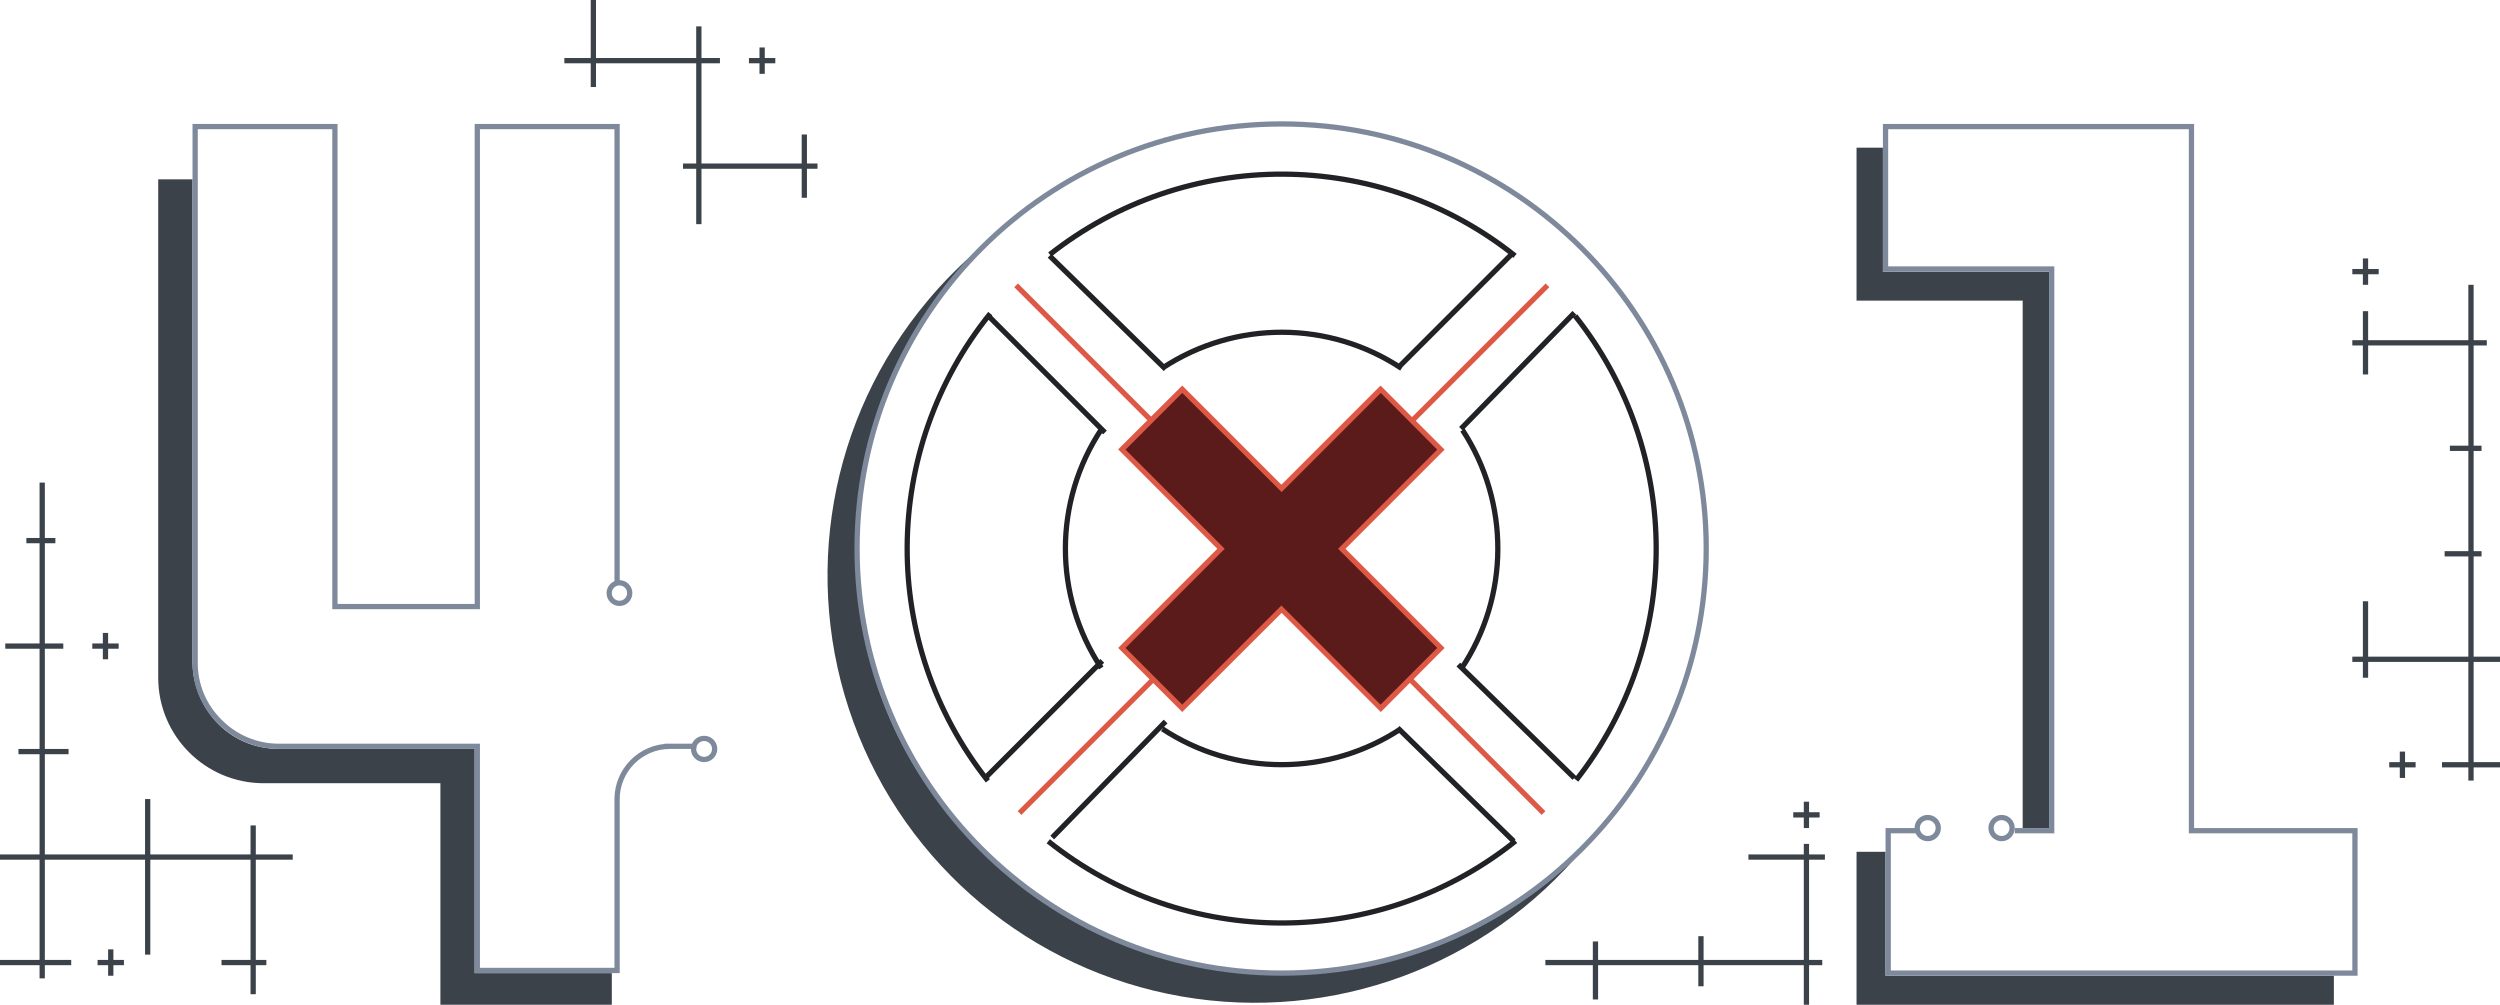
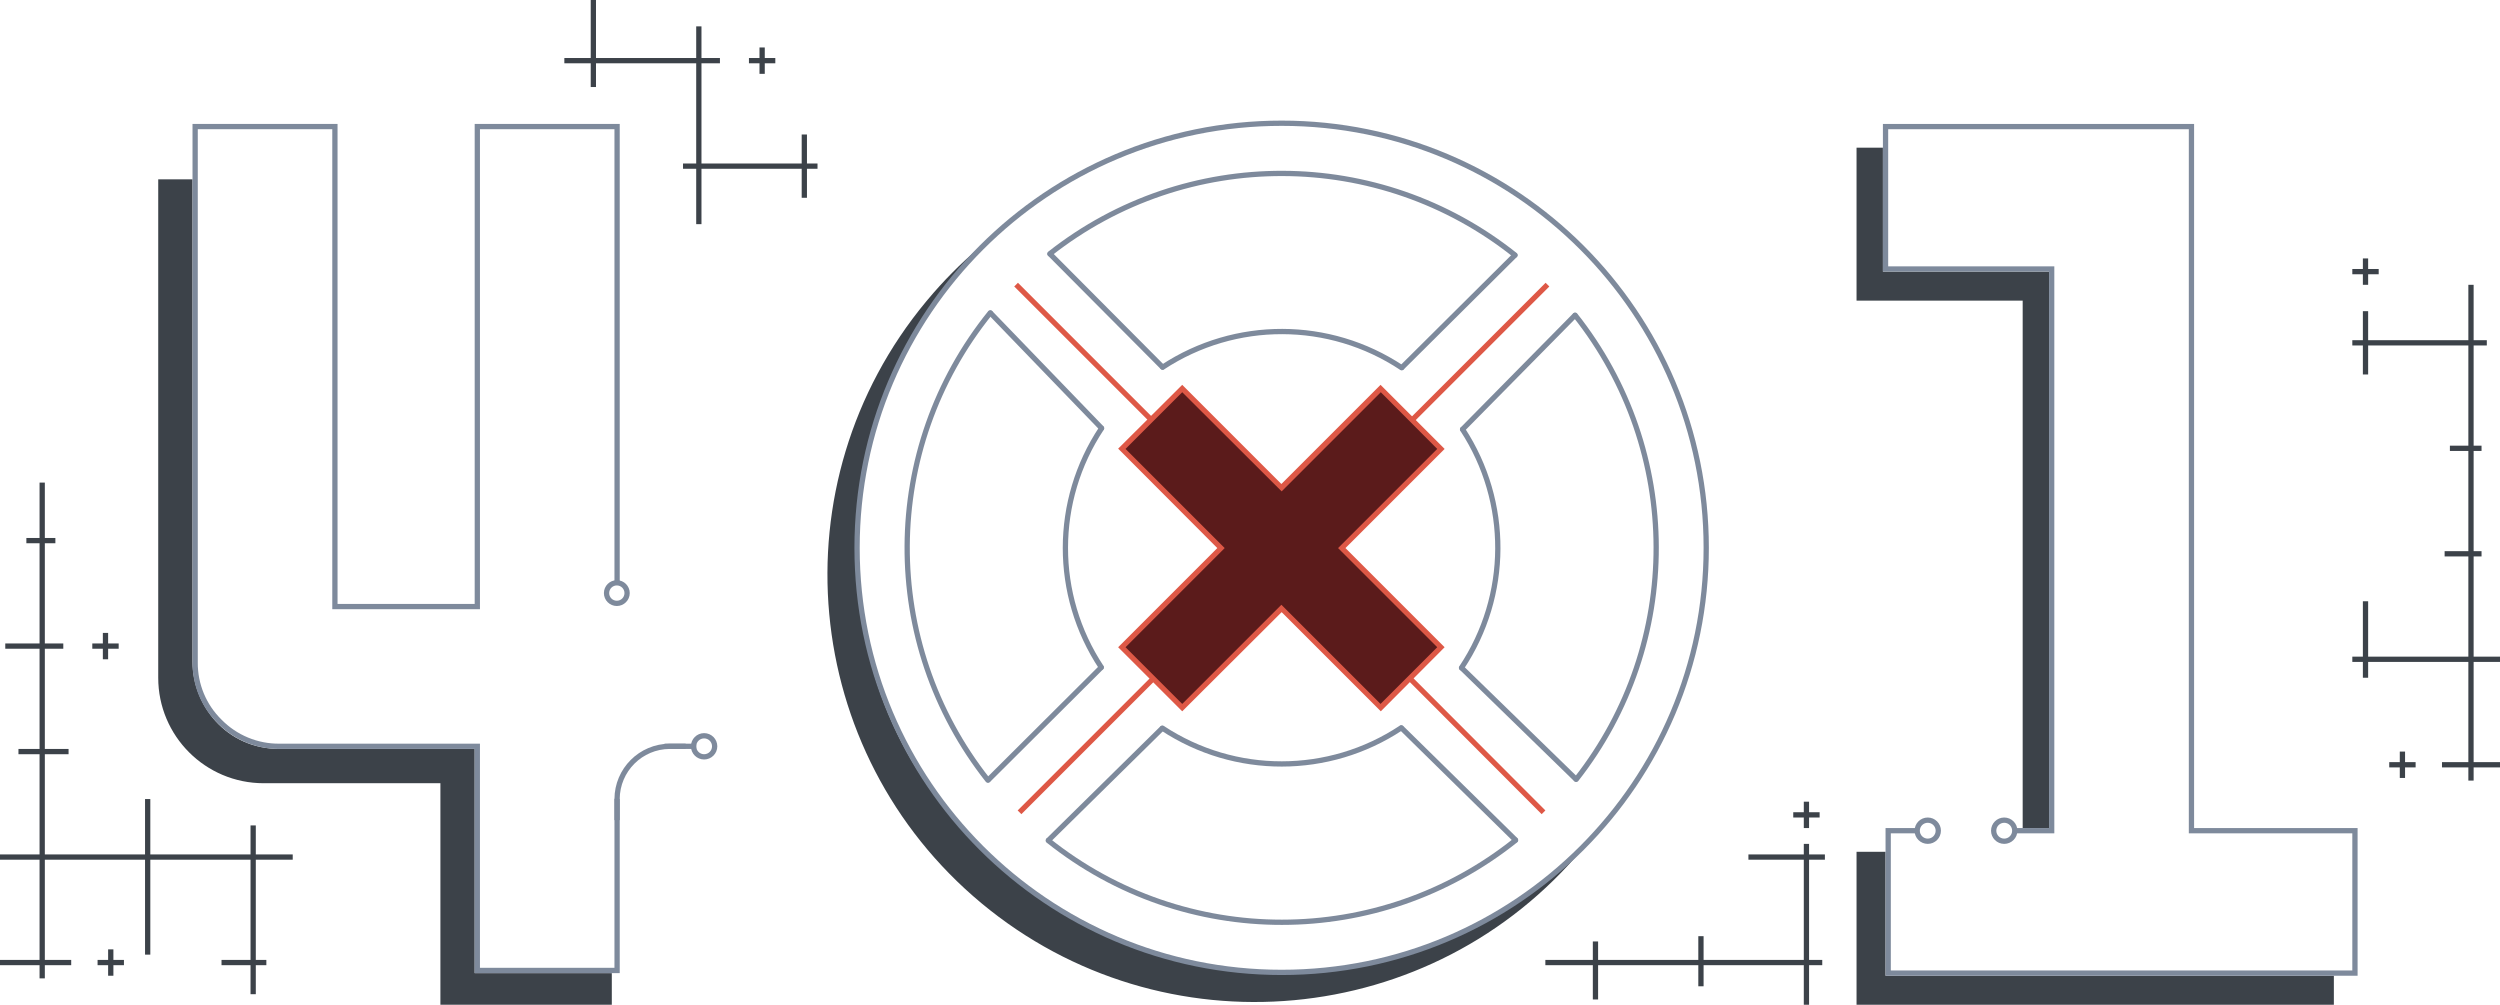
- <svg xmlns="http://www.w3.org/2000/svg" viewBox="0 0 948 381">
-   <path d="M132 297h-32a39.989 39.989 0 01-40-40V68h13v183c0 16.3 12.7 33 33 33h74v85h52v12h-65v-84z" fill="#3c4249" />
-   <path d="M234 220.5V48h-53v182h-54V48H74v203.2a30.98 30.98 0 009.3 22.4A31.354 31.354 0 00106 283h75v85h53v-65.1m0 8.1v-8a20.059 20.059 0 0120-20h6m-8 0h12" fill="none" stroke="#7e8a9c" stroke-width="2" />
-   <g transform="translate(262 279)" fill="none">
-     <circle data-name="Эллипс 1" cx="5" cy="5" r="5" />
-     <circle data-name="Эллипс 2" cx="4" cy="4" r="4" transform="translate(1 1)" stroke="#7e8a9c" stroke-width="2" />
+ <svg xmlns="http://www.w3.org/2000/svg" width="948" height="381" viewBox="0 0 948 381">
+   <g id="_401" transform="translate(-430 -224)">
+     <g id="_4">
+       <path id="Прямоугольник_скругл._углы_623" d="M562,521H530a39.989,39.989,0,0,1-40-40V292h13V475c0,16.3,12.7,33,33,33h74v85h52v12H597V521Z" fill="#3c4249" />
+       <path id="_4-2" d="M664,444.5V272H611V454H557V272H504V475.2a30.981,30.981,0,0,0,9.3,22.4A31.354,31.354,0,0,0,536,507h75v85h53V526.9" fill="none" stroke="#7e8a9c" stroke-width="2" />
+       <path id="Прямоугольник_скругл._углы_623-2" d="M664,535v-8a20.059,20.059,0,0,1,20-20h6" fill="none" stroke="#7e8a9c" stroke-width="2" />
+       <line id="Фигура_619_копия" x2="12" transform="translate(682 507)" fill="none" stroke="#7e8a9c" stroke-width="2" />
+       <g id="Эллипс_621" transform="translate(692 503)">
+         <circle id="Эллипс_1" data-name="Эллипс 1" cx="5" cy="5" r="5" fill="none" />
+         <circle id="Эллипс_2" data-name="Эллипс 2" cx="4" cy="4" r="4" transform="translate(1)" fill="none" stroke="#7e8a9c" stroke-width="2" />
+       </g>
+       <g id="Эллипс_621_копия" transform="translate(660 444)">
+         <circle id="Эллипс_3" data-name="Эллипс 3" cx="4.9" cy="4.9" r="4.9" transform="translate(0 0)" fill="none" />
+         <circle id="Эллипс_4" data-name="Эллипс 4" cx="3.9" cy="3.9" r="3.9" transform="translate(0 1)" fill="none" stroke="#7e8a9c" stroke-width="2" />
+       </g>
+     </g>
+     <g id="_1">
+       <path id="Фигура_722" d="M1134,605V547h11v47h170v11Zm63-67V338h-63V280h10v47h63V538Z" fill="#3c4249" />
+       <path id="_1_копия_2" d="M1157,539h-11v54h177V539h-62V272H1145v54h63V539h-14" fill="none" stroke="#7e8a9c" stroke-width="2" />
+       <g id="Эллипс_718" transform="translate(1156 533)">
+         <circle id="Эллипс_5" data-name="Эллипс 5" cx="5" cy="5" r="5" fill="none" />
+         <circle id="Эллипс_6" data-name="Эллипс 6" cx="4" cy="4" r="4" transform="translate(1 2)" fill="none" stroke="#7e8a9c" stroke-width="2" />
+       </g>
+       <g id="Эллипс_718_копия" transform="translate(1184 533)">
+         <circle id="Эллипс_7" data-name="Эллипс 7" cx="5" cy="5" r="5" fill="none" />
+         <circle id="Эллипс_8" data-name="Эллипс 8" cx="4" cy="4" r="4" transform="translate(2 2)" fill="none" stroke="#7e8a9c" stroke-width="2" />
+       </g>
+     </g>
+     <g id="шьфп_копия_7">
+       <path id="Прямоугольник_1_копия_15" d="M1114,605V590h-38v8h-2v-8h-38v13h-2V590h-18v-2h18v-7h2v7h38v-9h2v9h38V550h-21v-2h21v-4h2v4h6v2h-6v38h5v2h-5v15Zm0-67v-4h-4v-2h4v-4h2v4h4v2h-4v4Z" fill="#3c4249" />
+       <path id="Прямоугольник_1_копия_17" d="M1366,520v-5h-10v-2h10V475h-38v6h-2v-6h-4v-2h4V452h2v21h38V435h-9v-2h9V395h-7v-2h7V355h-38v11h-2V355h-4v-2h4V342h2v11h38V332h2v21h5v2h-5v38h3v2h-3v38h3v2h-3v38h10v2h-10v38h10v2h-10v5Zm-26-1v-4h-4v-2h4v-4h2v4h4v2h-4v4Zm-14-187v-4h-4v-2h4v-4h2v4h4v2h-4v4Z" fill="#3c4249" />
+       <path id="Прямоугольник_1_копия_16" d="M525,601V590H514v-2h11V550H487v36h-2V550H447v38h10v2H447v5h-2v-5H430v-2h15V550H430v-2h15V510h-8v-2h8V470H432v-2h13V430h-5v-2h5V407h2v21h4v2h-4v38h7v2h-7v38h9v2h-9v38h38V527h2v21h38V537h2v11h14v2H527v38h4v2h-4v11Zm-54-7v-4h-4v-2h4v-4h2v4h4v2h-4v4Zm-2-120v-4h-4v-2h4v-4h2v4h4v2h-4v4Z" fill="#3c4249" />
+       <path id="Прямоугольник_1_копия_22" d="M694,309V288h-5v-2h5V248H656v9h-2v-9H644v-2h10V224h2v22h38V234h2v12h7v2h-7v38h38V275h2v11h4v2h-4v11h-2V288H696v21Zm24-57v-4h-4v-2h4v-4h2v4h4v2h-4v4Z" fill="#3c4249" />
+     </g>
+     <g id="Группа_89_копия_2" transform="translate(0 -0.271)">
+       <path id="Эллипс_634" d="M755,434c0,103.8,91.1,159,161,159,30.3,0,83.7-13.3,114.4-47.2-57.2,68.8-159.3,78.2-228.2,21-68.8-57.2-78.2-159.3-21-228.2.2-.2.3-.4.5-.6a164.931,164.931,0,0,1,19.5-19.7C794,326.2,755,364.4,755,434Z" fill="#3c4249" />
+       <g id="Эллипс_634_копия_3" transform="translate(754 270)">
+         <circle id="Эллипс_67" cx="162" cy="162" r="162" fill="none" />
+         <circle id="Эллипс_68" cx="161" cy="161" r="161" transform="translate(1 1)" fill="none" stroke="#7e8a9c" stroke-width="2" />
+       </g>
+       <g id="Группа_88">
+         <path id="Фигура_639" d="M1016.8,332.2l-51.2,51.2m-98.3,98.2-50.7,50.7" fill="none" stroke="#de5846" stroke-width="2" />
+         <path id="Фигура_639_копия" d="M1015.3,532.3,965,481.9m-98.2-98.2-51.5-51.5" fill="none" stroke="#de5846" stroke-width="2" />
+         <g id="Фигура_643">
+           <path id="Контур_13" d="M953.6,492.6l-36.9-36.9-.7-.7-.7.7-36.9,36.9-22.9-22.9,36.9-36.9.7-.7-.7-.7-36.9-36.9,22.9-22.9,36.9,36.9.7.7.7-.7,36.9-36.9,22.9,22.9-36.9,36.9-.7.7.7.7,36.9,36.9Z" fill="#5b1b1b" />
+           <path id="Контур_14" d="M878.3,373l-21.5,21.5L893,430.7l1.4,1.4-1.4,1.4-36.2,36.2,21.5,21.5L914.5,455l1.4-1.4,1.4,1.4,36.2,36.2L975,469.7l-36.2-36.2-1.4-1.4,1.4-1.4L975,394.5,953.6,373l-36.2,36.2-1.4,1.4-1.4-1.4L878.3,373m0-2.8,37.6,37.6,37.6-37.6,24.3,24.3-37.6,37.6,37.6,37.6L953.6,494,916,456.4,878.3,494,854,469.7l37.6-37.6L854,394.4Z" fill="#de5846" />
+         </g>
+       </g>
+       <g id="Сгруппировать_893" data-name="Сгруппировать 893">
+         <path id="Эллипс_634_копия_2" d="M1027.3,343.8a142.11,142.11,0,0,1,.4,176m-23,23.1a141.933,141.933,0,0,1-177.2.1m-22.9-22.9a141.935,141.935,0,0,1,.9-177.2m22.6-22.4a142,142,0,0,1,176.4.5" fill="none" stroke="#7e8a9c" stroke-linecap="round" stroke-width="2" />
+         <path id="Эллипс_634_копия" d="M984.6,387.1a82.038,82.038,0,0,1-.4,90.4m-22.9,22.8a82.015,82.015,0,0,1-90.5.1m-23.2-23.1a81.993,81.993,0,0,1,.1-90.6m23.2-23.2a82.181,82.181,0,0,1,90.6.2" fill="none" stroke="#7e8a9c" stroke-linecap="round" stroke-width="2" />
+         <path id="Контур_690" data-name="Контур 690" d="M984.629,387.039l42.563-43.163" fill="none" stroke="#7e8a9c" stroke-linecap="round" stroke-width="2" />
+         <path id="Контур_694" data-name="Контур 694" d="M984.291,343.81l43.234,42.081" transform="translate(0 133.77)" fill="none" stroke="#7e8a9c" stroke-linecap="round" stroke-width="2" />
+         <path id="Контур_693" data-name="Контур 693" d="M1026.736,386.612,984.693,343.04" transform="translate(-179.031)" fill="none" stroke="#7e8a9c" stroke-linecap="round" stroke-width="2" />
+         <path id="Контур_697" data-name="Контур 697" d="M1026.592,342.36l-42.762,42.59" transform="translate(-179.031 135.032)" fill="none" stroke="#7e8a9c" stroke-linecap="round" stroke-width="2" />
+         <path id="Контур_691" data-name="Контур 691" d="M983.6,386.636l42.816-42.555" transform="translate(-22 -23)" fill="none" stroke="#7e8a9c" stroke-linecap="round" stroke-width="2" />
+         <path id="Контур_695" data-name="Контур 695" d="M983.439,343.341l43.225,42.459" transform="translate(-22 156.968)" fill="none" stroke="#7e8a9c" stroke-linecap="round" stroke-width="2" />
+         <path id="Контур_692" data-name="Контур 692" d="M1026.049,386.468l-42.6-42.822" transform="translate(-155.223 -23)" fill="none" stroke="#7e8a9c" stroke-linecap="round" stroke-width="2" />
+         <path id="Контур_696" data-name="Контур 696" d="M1025.881,342.908,982.84,385.291" transform="translate(-155.223 157.571)" fill="none" stroke="#7e8a9c" stroke-linecap="round" stroke-width="2" />
+       </g>
+     </g>
  </g>
-   <g transform="translate(230 220)" fill="none">
-     <circle data-name="Эллипс 3" cx="4.9" cy="4.9" r="4.9" />
-     <circle data-name="Эллипс 4" cx="3.9" cy="3.9" r="3.9" transform="translate(1 1)" stroke="#7e8a9c" stroke-width="2" />
-   </g>
-   <path d="M704 381v-58h11v47h170v11zm63-67V114h-63V56h10v47h63v211z" fill="#3c4249" />
-   <path d="M727 315h-11v54h177v-54h-62V48H715v54h63v213h-14" fill="none" stroke="#7e8a9c" stroke-width="2" />
-   <g transform="translate(726 309)" fill="none">
-     <circle data-name="Эллипс 5" cx="5" cy="5" r="5" />
-     <circle data-name="Эллипс 6" cx="4" cy="4" r="4" transform="translate(1 1)" stroke="#7e8a9c" stroke-width="2" />
-   </g>
-   <g transform="translate(754 309)" fill="none">
-     <circle data-name="Эллипс 7" cx="5" cy="5" r="5" />
-     <circle data-name="Эллипс 8" cx="4" cy="4" r="4" transform="translate(1 1)" stroke="#7e8a9c" stroke-width="2" />
-   </g>
-   <path d="M325 210c0 103.8 91.1 159 161 159 30.3 0 83.7-13.3 114.4-47.2a162.012 162.012 0 11-248.7-207.7 164.931 164.931 0 0119.5-19.7c-7.2 7.8-46.2 46-46.2 115.6z" fill="#3c4249" />
-   <g transform="translate(324 46)" fill="none">
-     <circle data-name="Эллипс 9" cx="162" cy="162" r="162" />
-     <circle data-name="Эллипс 10" cx="161" cy="161" r="161" transform="translate(1 1)" stroke="#7e8a9c" stroke-width="2" />
-   </g>
-   <path d="M586.8 108.2l-51.2 51.2m-98.3 98.2l-50.7 50.7m198.7 0L535 257.9m-98.2-98.2l-51.5-51.5" fill="none" stroke="#de5846" stroke-width="2" />
-   <path data-name="Контур 1" d="M523.6 268.6l-36.9-36.9-.7-.7-.7.7-36.9 36.9-22.9-22.9 36.9-36.9.7-.7-.7-.7-36.9-36.9 22.9-22.9 36.9 36.9.7.7.7-.7 36.9-36.9 22.9 22.9-36.9 36.9-.7.7.7.7 36.9 36.9z" fill="#5b1b1b" />
-   <path data-name="Контур 2" d="M448.3 149l-21.5 21.5 36.2 36.2 1.4 1.4-1.4 1.4-36.2 36.2 21.5 21.5 36.2-36.2 1.4-1.4 1.4 1.4 36.2 36.2 21.5-21.5-36.2-36.2-1.4-1.4 1.4-1.4 36.2-36.2-21.4-21.5-36.2 36.2-1.4 1.4-1.4-1.4-36.3-36.2m0-2.8l37.6 37.6 37.6-37.6 24.3 24.3-37.6 37.6 37.6 37.6-24.2 24.3-37.6-37.6-37.7 37.6-24.3-24.3 37.6-37.6-37.6-37.7z" fill="#de5846" />
-   <path d="M597.3 119.8a142.11 142.11 0 01.4 176m-23 23.1a141.933 141.933 0 01-177.2.1m-22.9-22.9a141.935 141.935 0 01.9-177.2m22.6-22.4a142 142 0 01176.4.5m-19.9 66.1a82.038 82.038 0 01-.4 90.4m-22.9 22.8a82.015 82.015 0 01-90.5.1m-23.2-23.1a81.993 81.993 0 01.1-90.6m23.2-23.2a82.181 82.181 0 0190.6.2M574 319l-44-43m67 19l-44-43m-134-88l-44-44m67 20l-44-43m-24 197.6l44-44m-19 67l43-44m88-134l44-44m-20 67l43-44" fill="none" stroke="#212225" stroke-width="2" />
-   <path d="M684 381v-15h-38v8h-2v-8h-38v13h-2v-13h-18v-2h18v-7h2v7h38v-9h2v9h38v-38h-21v-2h21v-4h2v4h6v2h-6v38h5v2h-5v15zm0-67v-4h-4v-2h4v-4h2v4h4v2h-4v4zm252-18v-5h-10v-2h10v-38h-38v6h-2v-6h-4v-2h4v-21h2v21h38v-38h-9v-2h9v-38h-7v-2h7v-38h-38v11h-2v-11h-4v-2h4v-11h2v11h38v-21h2v21h5v2h-5v38h3v2h-3v38h3v2h-3v38h10v2h-10v38h10v2h-10v5zm-26-1v-4h-4v-2h4v-4h2v4h4v2h-4v4zm-14-187v-4h-4v-2h4v-4h2v4h4v2h-4v4zM95 377v-11H84v-2h11v-38H57v36h-2v-36H17v38h10v2H17v5h-2v-5H0v-2h15v-38H0v-2h15v-38H7v-2h8v-38H2v-2h13v-38h-5v-2h5v-21h2v21h4v2h-4v38h7v2h-7v38h9v2h-9v38h38v-21h2v21h38v-11h2v11h14v2H97v38h4v2h-4v11zm-54-7v-4h-4v-2h4v-4h2v4h4v2h-4v4zm-2-120v-4h-4v-2h4v-4h2v4h4v2h-4v4zM264 85V64h-5v-2h5V24h-38v9h-2v-9h-10v-2h10V0h2v22h38V10h2v12h7v2h-7v38h38V51h2v11h4v2h-4v11h-2V64h-38v21zm24-57v-4h-4v-2h4v-4h2v4h4v2h-4v4z" fill="#3c4249" />
</svg>
